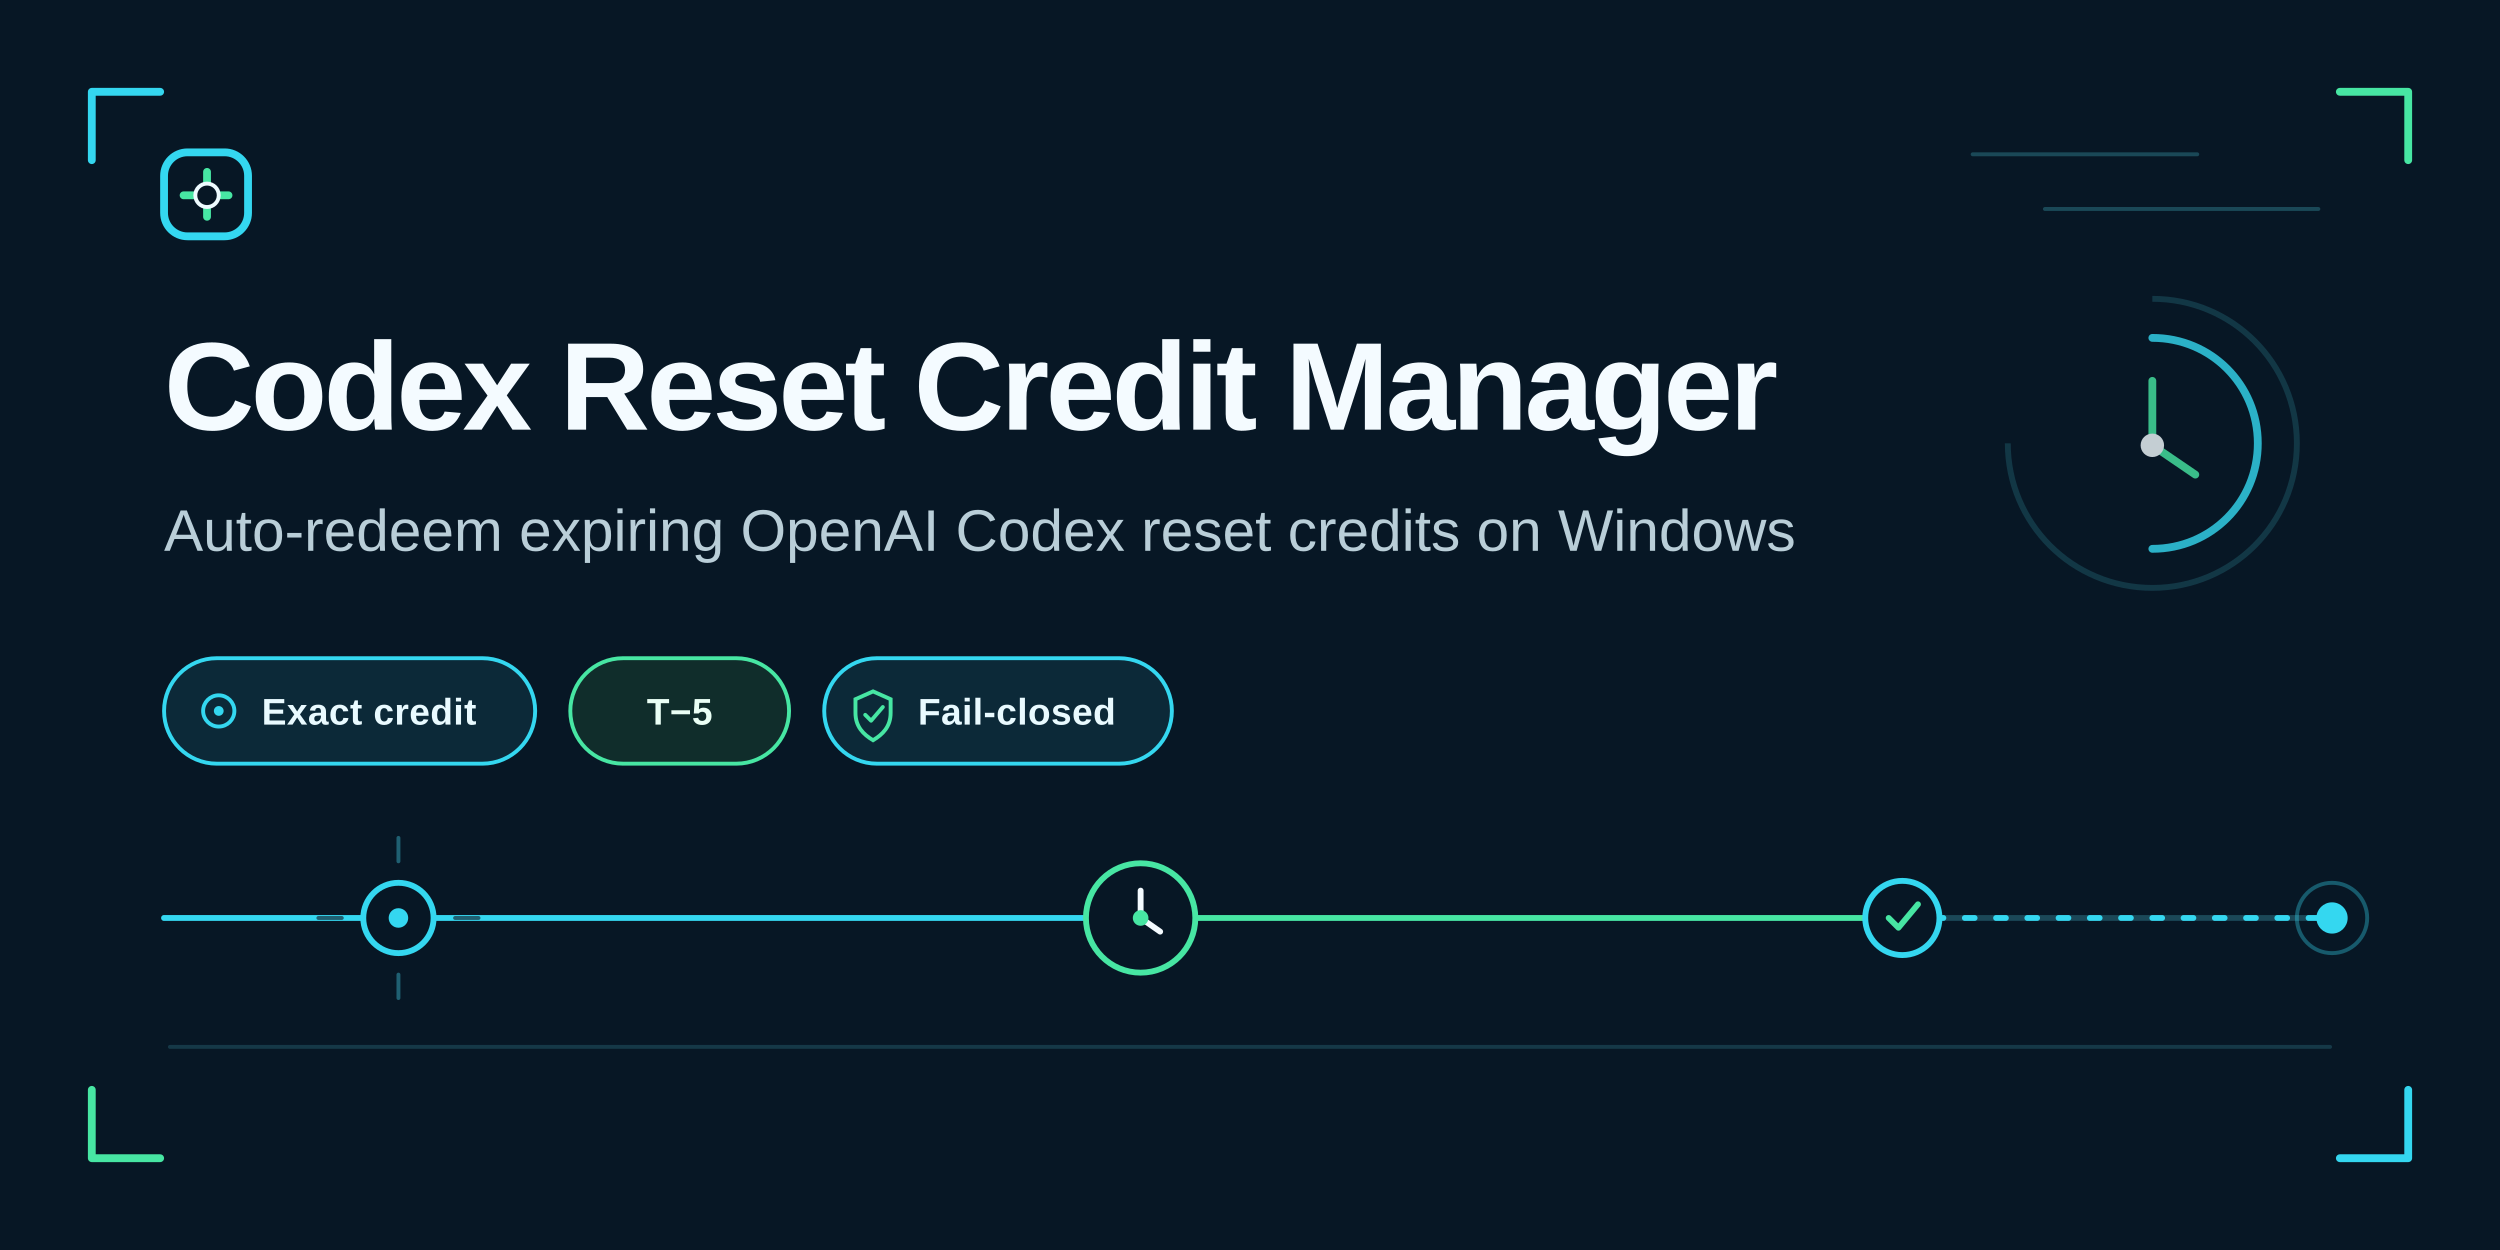
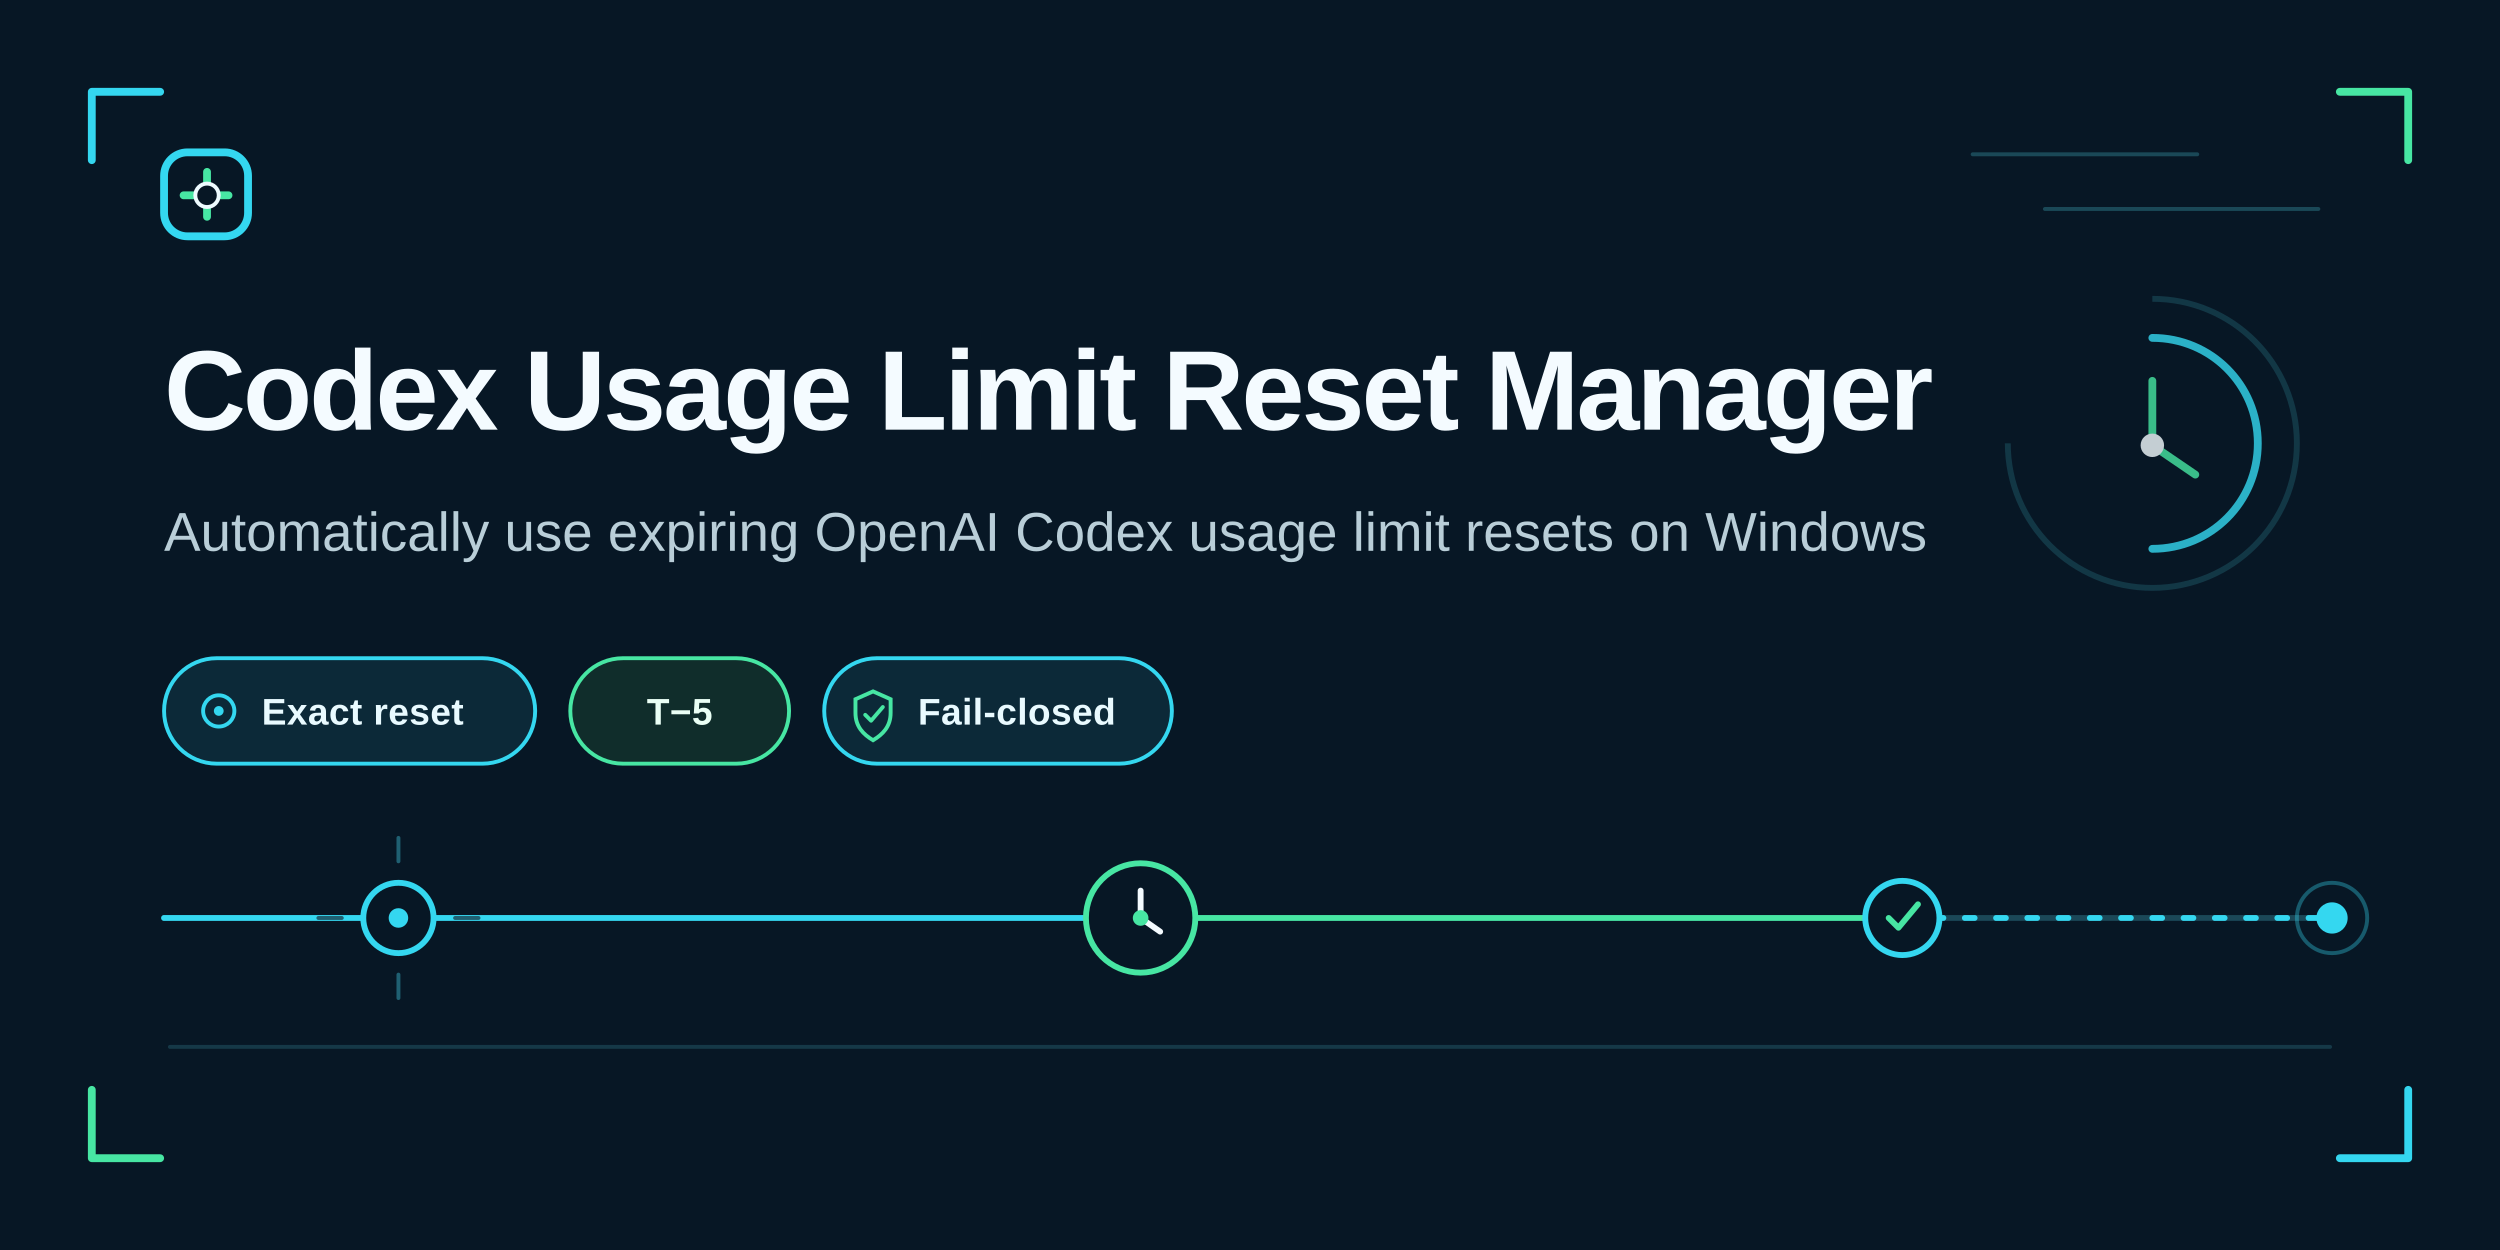
<svg xmlns="http://www.w3.org/2000/svg" width="1280" height="640" viewBox="0 0 1280 640" role="img" aria-labelledby="title description">
  <style>
    .copy { font-family: "Segoe UI", Arial, sans-serif; }
    .chip { font-size: 19px; font-weight: 650; letter-spacing: 0.2px; }
  </style>
  <rect width="1280" height="640" fill="#071725" />
  <g fill="none" stroke-linecap="round" stroke-linejoin="round">
    <path d="M47 82v-35h35" stroke="#34d7f0" stroke-width="4" />
    <path d="M1198 47h35v35" stroke="#47e6a3" stroke-width="4" />
    <path d="M1233 558v35h-35" stroke="#34d7f0" stroke-width="4" />
    <path d="M82 593H47v-35" stroke="#47e6a3" stroke-width="4" />
    <path d="M1010 79h115m-78 28h140" stroke="#1a4857" stroke-width="2" />
    <path d="M87 536h1106" stroke="#153847" stroke-width="2" />
  </g>
  <g transform="translate(84 78)" fill="none" stroke-width="4">
    <rect x="0" y="0" width="43" height="43" rx="12" stroke="#34d7f0" />
    <path d="M10 22h23M22 10v23" stroke="#47e6a3" stroke-linecap="round" />
    <circle cx="22" cy="22" r="6" fill="#071725" stroke="#eefbff" stroke-width="2" />
  </g>
  <g class="copy">
-     <text x="84" y="220" font-size="64" font-weight="730" letter-spacing="-1.8" fill="#f4fbff">Codex Reset Credit Manager</text>
-     <text x="84" y="282" font-size="30" font-weight="430" fill="#b9ced8">Auto-redeem expiring OpenAI Codex reset credits on Windows</text>
+     <text x="84" y="220" font-size="58" font-weight="730" letter-spacing="-1.5" fill="#f4fbff">Codex Usage Limit Reset Manager</text>
+     <text x="84" y="282" font-size="28" font-weight="430" fill="#b9ced8">Automatically use expiring OpenAI Codex usage limit resets on Windows</text>
    <g transform="translate(84 337)">
      <rect width="190" height="54" rx="27" fill="#0c2938" stroke="#34d7f0" stroke-width="2" />
      <circle cx="28" cy="27" r="8" fill="none" stroke="#34d7f0" stroke-width="2" />
      <circle cx="28" cy="27" r="2.5" fill="#34d7f0" />
-       <text x="50" y="34" class="chip" fill="#e9faff">Exact credit</text>
+       <text x="50" y="34" class="chip" fill="#e9faff">Exact reset</text>
    </g>
    <g transform="translate(292 337)">
      <rect width="112" height="54" rx="27" fill="#102d2b" stroke="#47e6a3" stroke-width="2" />
      <text x="56" y="34" text-anchor="middle" class="chip" fill="#eafff5">T−5</text>
    </g>
    <g transform="translate(422 337)">
      <rect width="178" height="54" rx="27" fill="#0c2938" stroke="#34d7f0" stroke-width="2" />
      <path d="M25 17l9 4v7c0 7-4 11-9 14-5-3-9-7-9-14v-7z" fill="none" stroke="#47e6a3" stroke-width="2" />
      <path d="M21 29l3 3 6-7" fill="none" stroke="#47e6a3" stroke-width="2" stroke-linecap="round" stroke-linejoin="round" />
      <text x="48" y="34" class="chip" fill="#e9faff">Fail-closed</text>
    </g>
  </g>
  <g transform="translate(84 470)" fill="none" stroke-linecap="round" stroke-linejoin="round">
    <path d="M0 0h1110" stroke="#1b4858" stroke-width="3" />
    <path d="M0 0h500" stroke="#34d7f0" stroke-width="3" />
    <path d="M500 0h390" stroke="#47e6a3" stroke-width="3" />
    <path d="M890 0h220" stroke="#34d7f0" stroke-width="3" stroke-dasharray="5 11" />
    <g transform="translate(120)">
      <circle r="18" fill="#071725" stroke="#34d7f0" stroke-width="3" />
      <circle r="5" fill="#34d7f0" stroke="none" />
      <path d="M0-29v-12M0 29v12M-29 0h-12M29 0h12" stroke="#1f6072" stroke-width="2" />
    </g>
    <g transform="translate(500)">
      <circle r="28" fill="#071725" stroke="#47e6a3" stroke-width="3" />
      <path d="M0-14V0l10 7" stroke="#f4fbff" stroke-width="3" />
      <circle r="4" fill="#47e6a3" stroke="none" />
    </g>
    <g transform="translate(890)">
      <circle r="19" fill="#071725" stroke="#34d7f0" stroke-width="3" />
      <path d="M-7 0l5 5 10-12" stroke="#47e6a3" stroke-width="3" />
    </g>
    <g transform="translate(1110)">
      <circle r="8" fill="#34d7f0" stroke="none" />
      <circle r="18" stroke="#34d7f0" stroke-width="2" opacity="0.35" />
    </g>
  </g>
  <g fill="none" opacity="0.8">
    <path d="M1102 153c41 0 74 33 74 74s-33 74-74 74-74-33-74-74" stroke="#153f4e" stroke-width="3" />
    <path d="M1102 173c30 0 54 24 54 54s-24 54-54 54" stroke="#34d7f0" stroke-width="4" stroke-linecap="round" />
    <path d="M1102 195v33l22 15" stroke="#47e6a3" stroke-width="4" stroke-linecap="round" stroke-linejoin="round" />
    <circle cx="1102" cy="228" r="6" fill="#f4fbff" stroke="none" />
  </g>
</svg>
